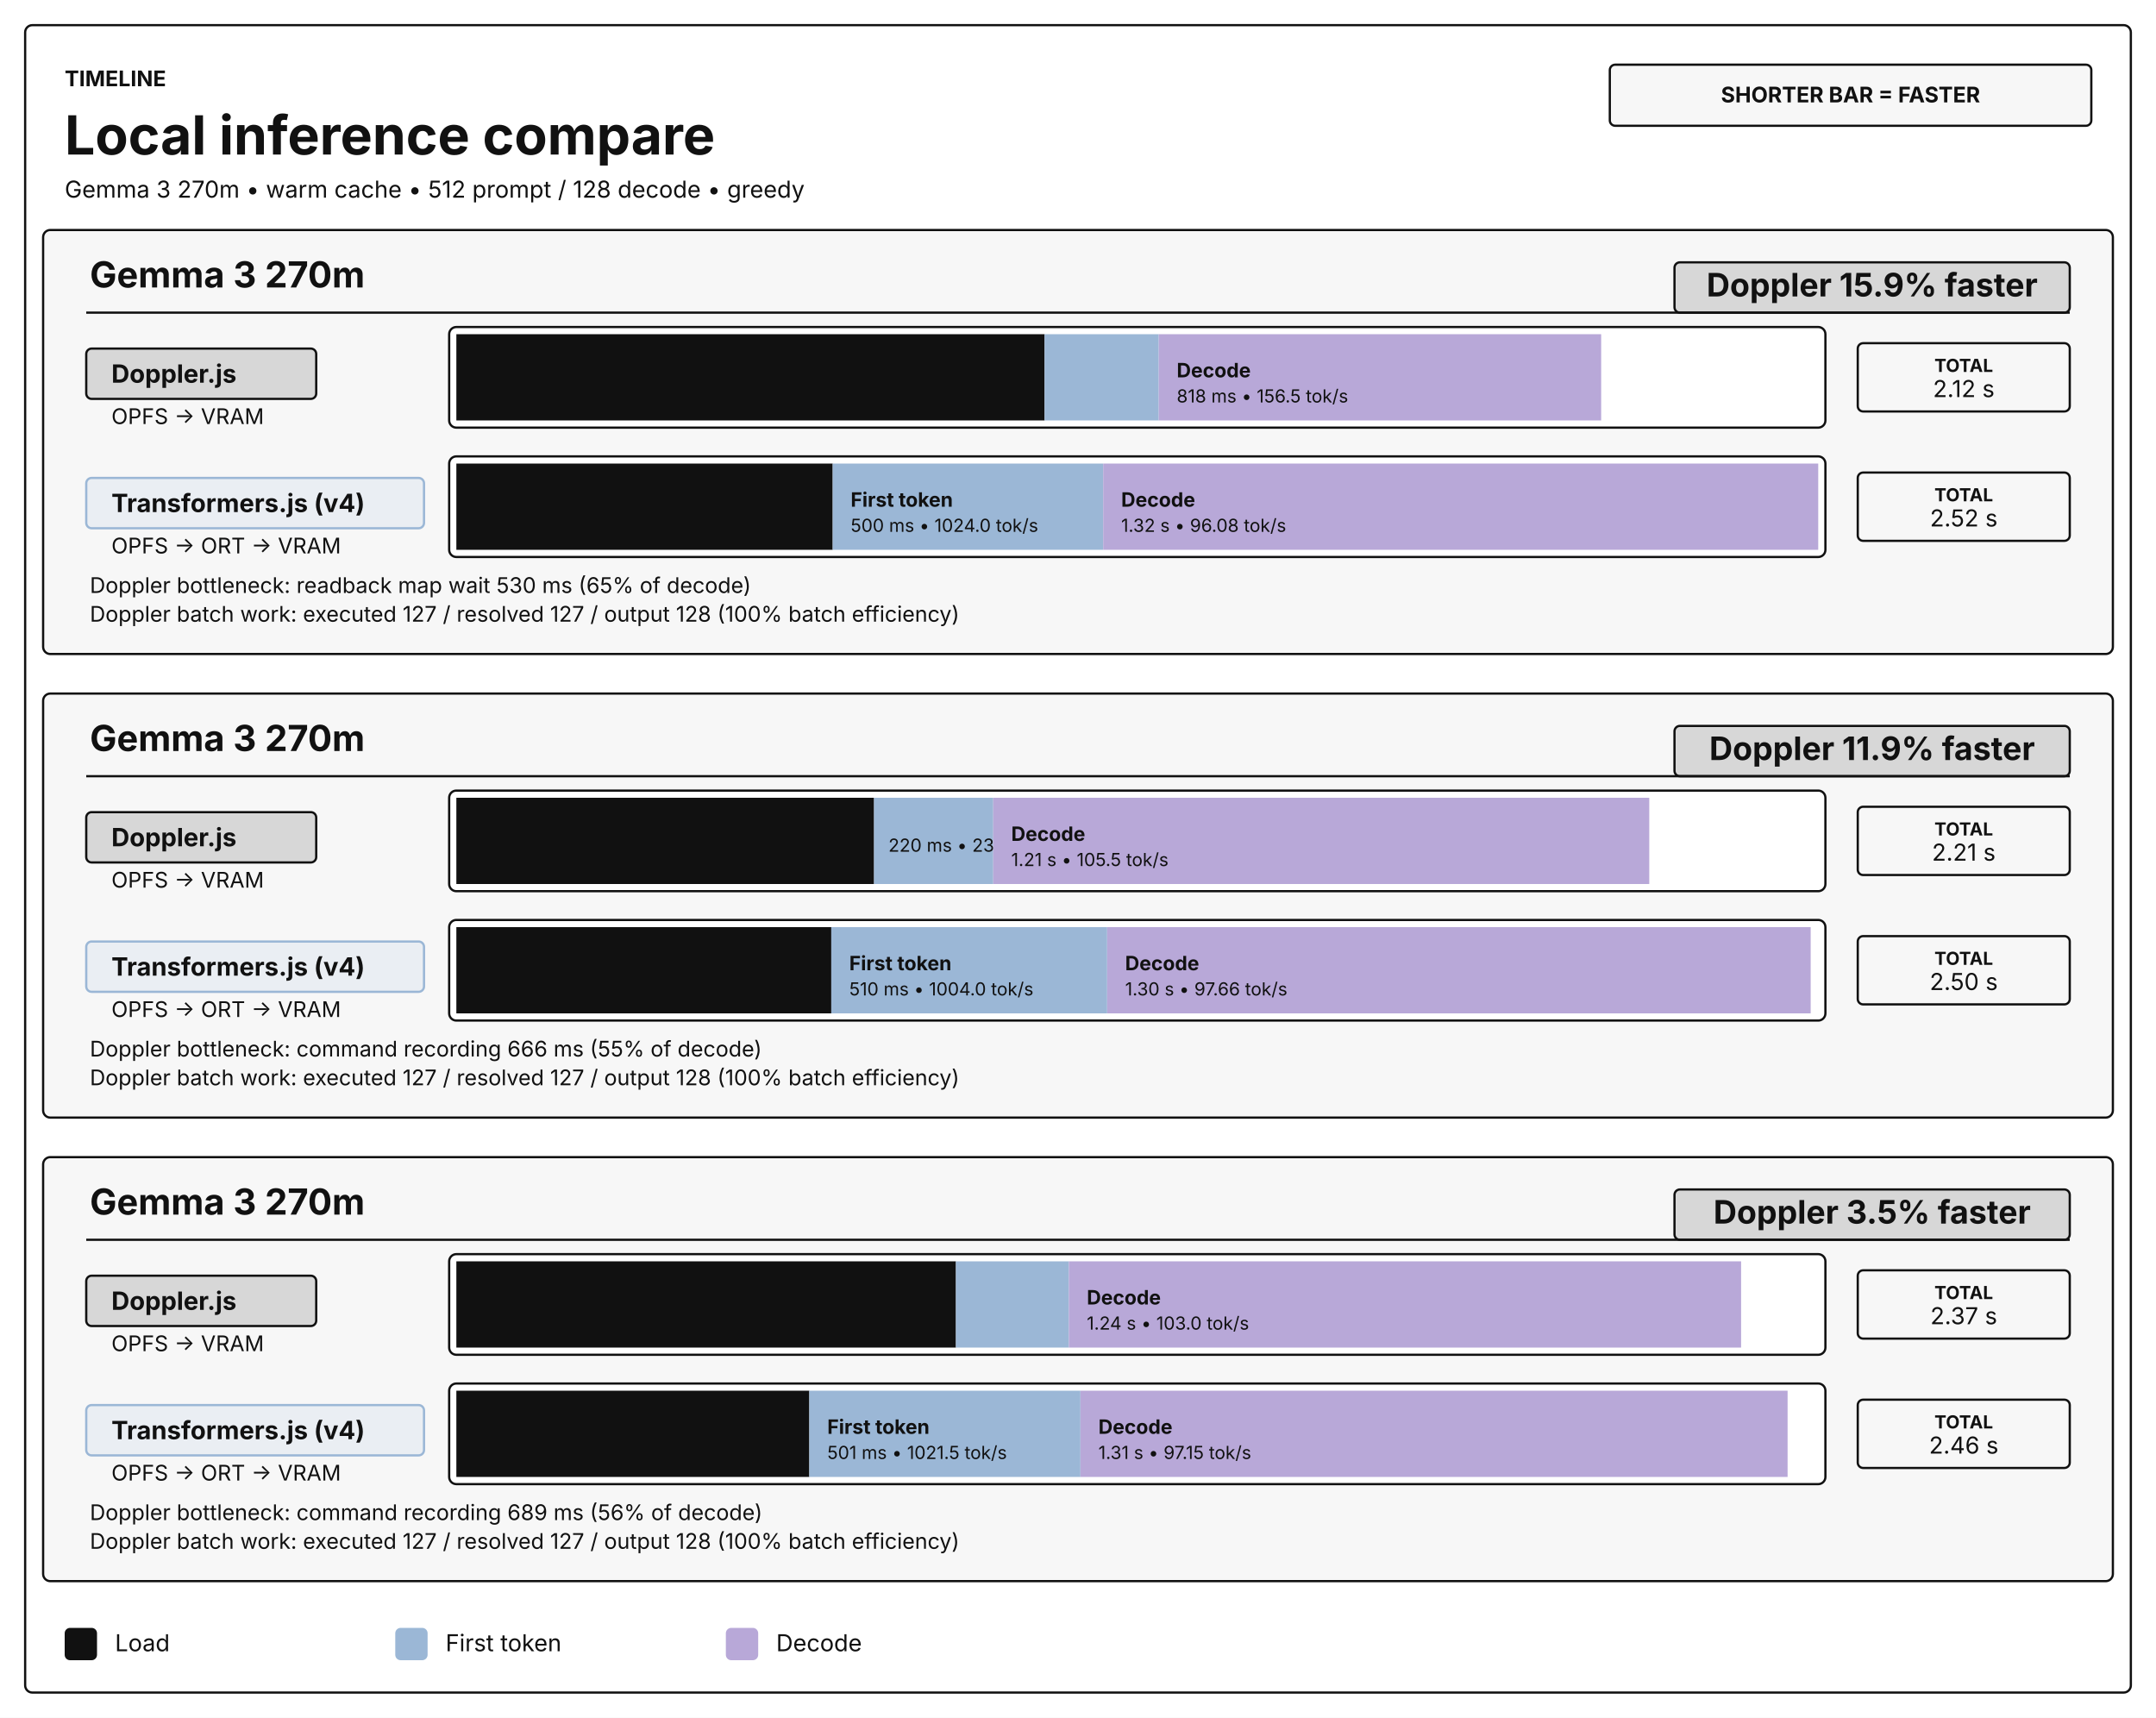
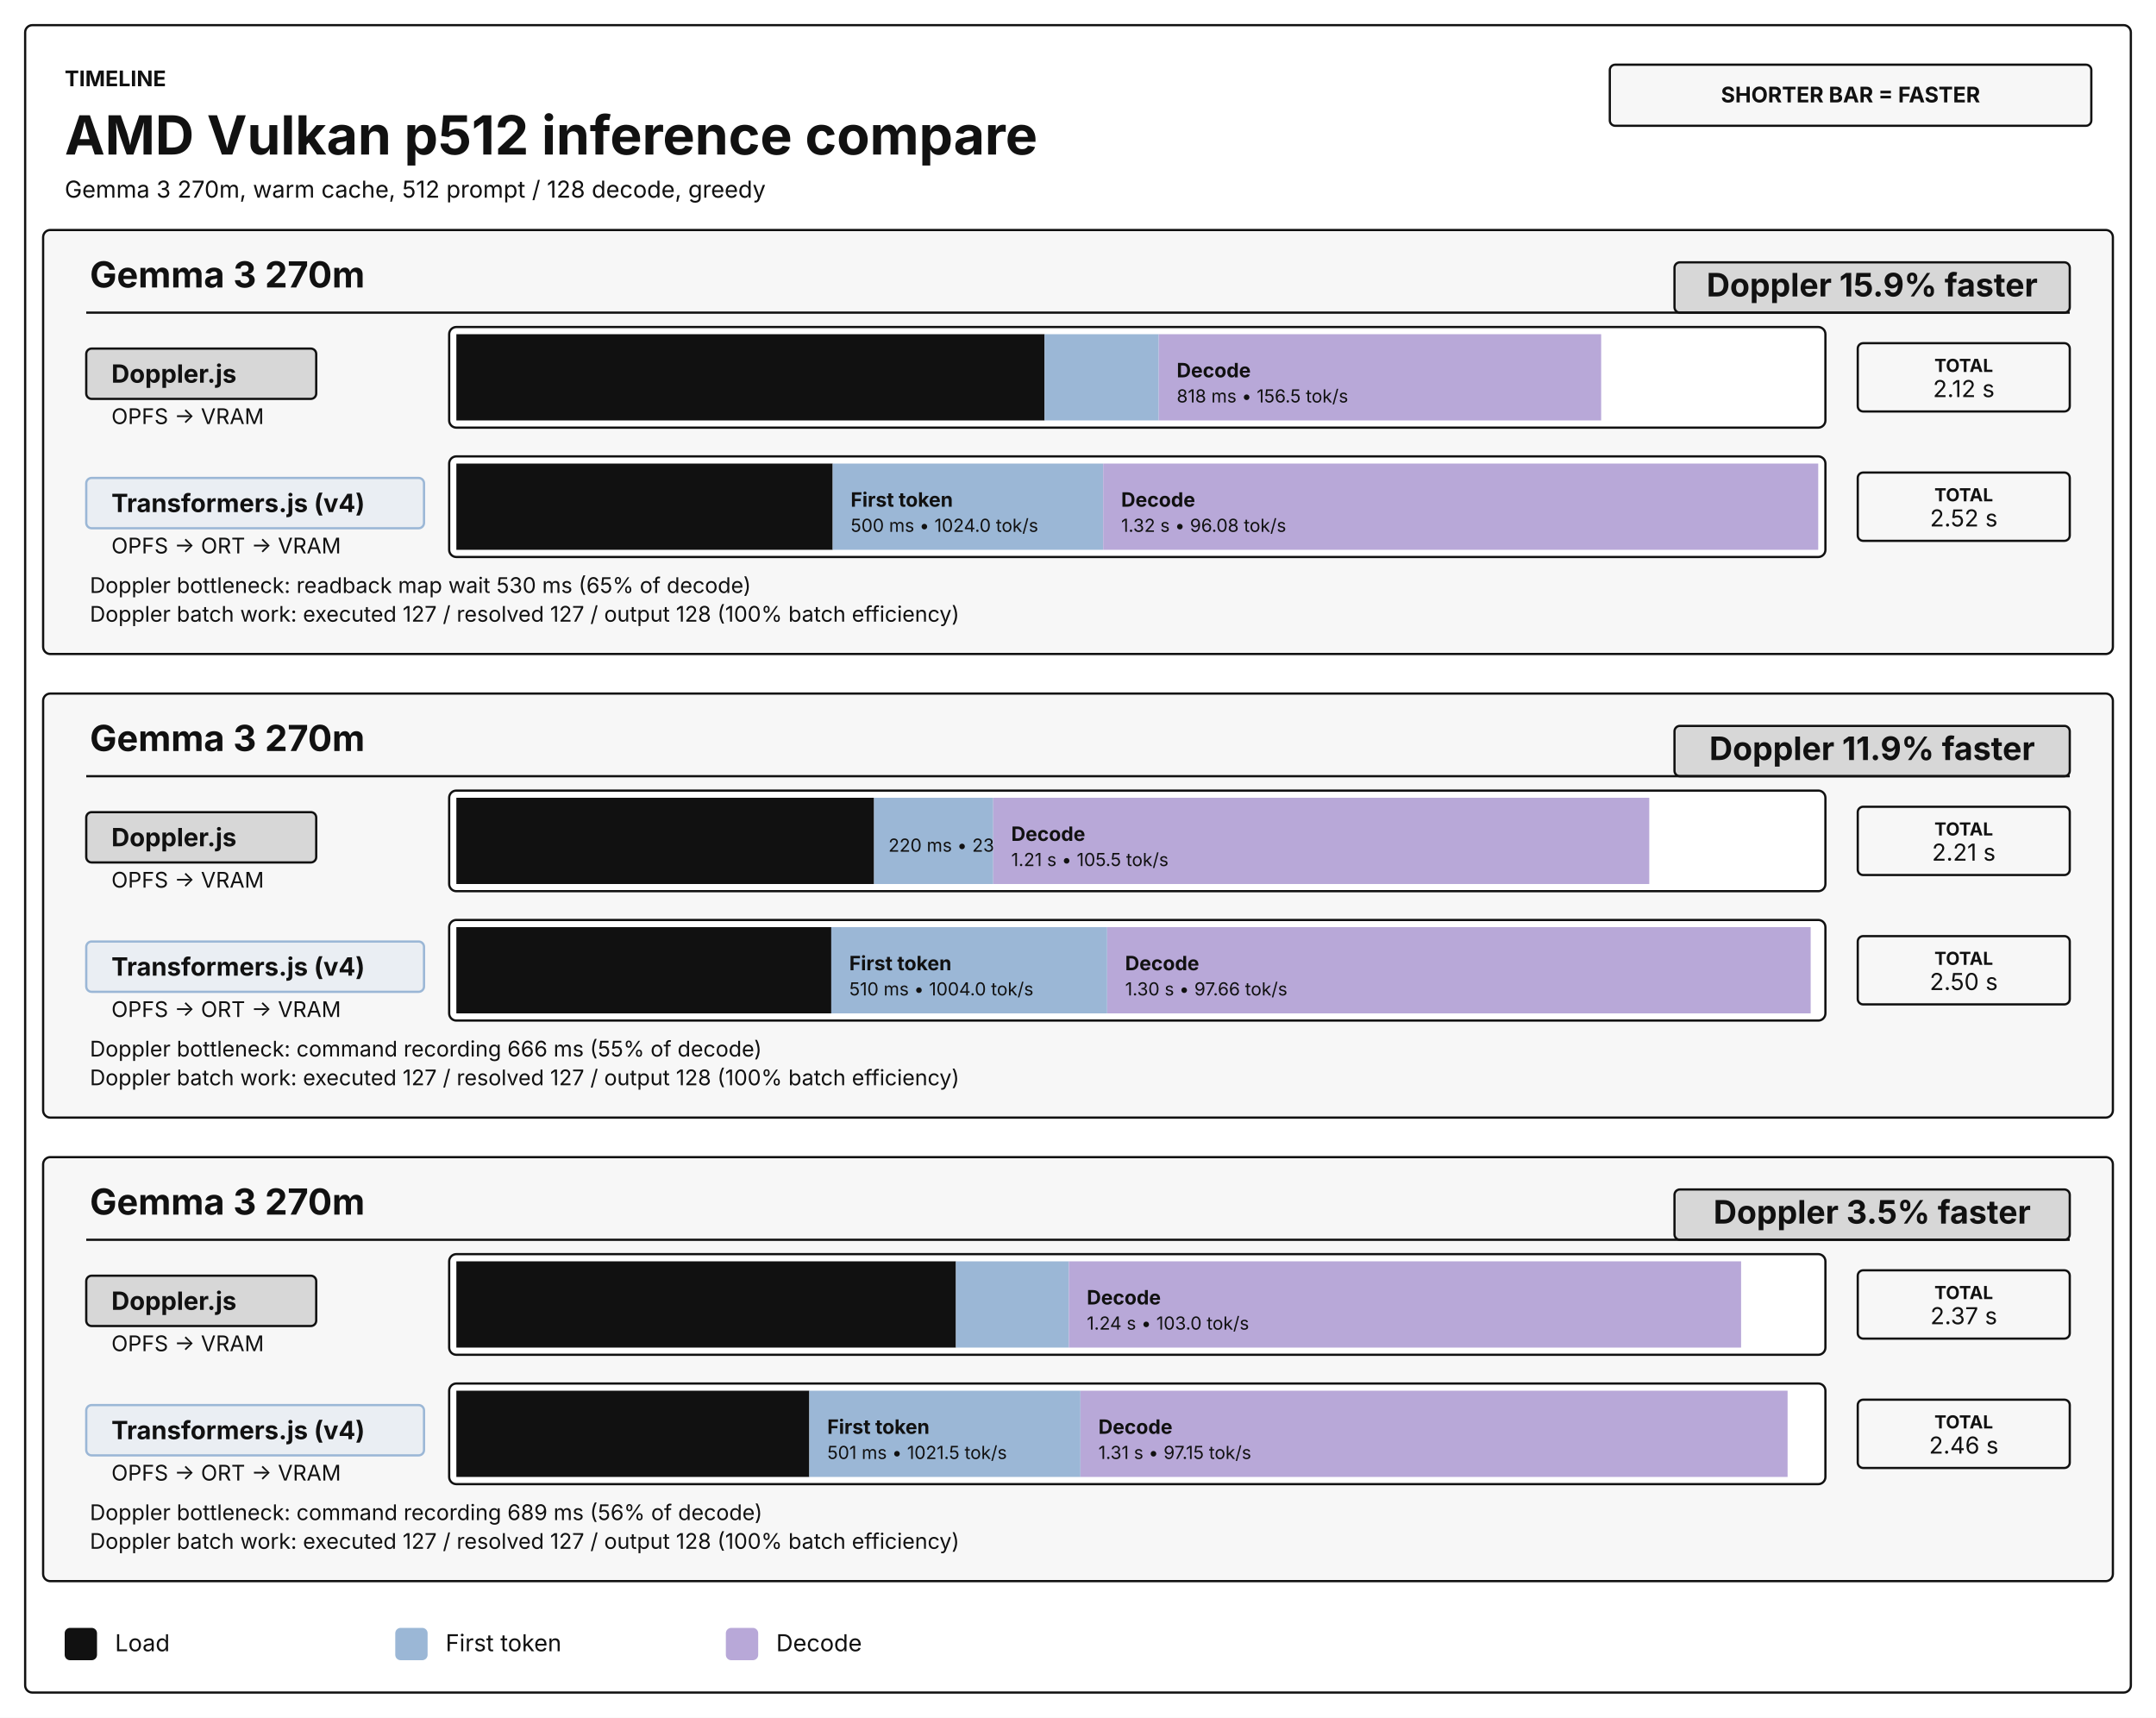
<svg xmlns="http://www.w3.org/2000/svg" width="1200" height="956" viewBox="0 0 1200 956" role="img" aria-labelledby="chart-title-1 chart-desc-1">
  <defs>
    <style>
  text { fill: #111111; font-family: Inter, "Segoe UI", "Helvetica Neue", Arial, sans-serif; letter-spacing: 0; }
</style>
  </defs>
  <rect x="0" y="0" width="1200" height="956" fill="#ffffff" />
  <rect x="14" y="14" width="1172" height="928" rx="4" fill="#ffffff" stroke="#111111" stroke-width="1.25" />
  <text x="36" y="48" fill="#111111" font-family="Inter, 'Segoe UI', 'Helvetica Neue', Arial, sans-serif" font-size="12" font-weight="bold">TIMELINE</text>
-   <text x="36" y="86" fill="#111111" font-family="Inter, 'Segoe UI', 'Helvetica Neue', Arial, sans-serif" font-size="30" font-weight="bold">Local inference compare</text>
-   <text x="36" y="110" fill="#5a5a5a" font-family="Inter, 'Segoe UI', 'Helvetica Neue', Arial, sans-serif" font-size="13">Gemma 3 270m • warm cache • 512 prompt / 128 decode • greedy</text>
+   <text x="36" y="86" fill="#111111" font-family="Inter, 'Segoe UI', 'Helvetica Neue', Arial, sans-serif" font-size="30" font-weight="bold">AMD Vulkan p512 inference compare</text>
+   <text x="36" y="110" fill="#5a5a5a" font-family="Inter, 'Segoe UI', 'Helvetica Neue', Arial, sans-serif" font-size="13">Gemma 3 270m, warm cache, 512 prompt / 128 decode, greedy</text>
  <rect x="896" y="36" width="268" height="34" rx="3" fill="#f7f7f7" stroke="#111111" stroke-width="1.25" />
  <text x="1030" y="57" text-anchor="middle" fill="#111111" font-family="Inter, 'Segoe UI', 'Helvetica Neue', Arial, sans-serif" font-size="12" font-weight="bold">SHORTER BAR = FASTER</text>
  <rect x="24" y="128" width="1152" height="236" rx="4" fill="#f7f7f7" stroke="#111111" stroke-width="1.25" />
  <line x1="48" y1="174" x2="1152" y2="174" stroke="#111111" stroke-width="1.25" />
  <text x="50" y="160" fill="#111111" font-family="Inter, 'Segoe UI', 'Helvetica Neue', Arial, sans-serif" font-size="20" font-weight="bold">Gemma 3 270m</text>
  <rect x="932" y="146" width="220" height="28" rx="3" fill="#111111" fill-opacity="0.14" stroke="#111111" stroke-width="1.25" />
  <text x="1042" y="165" text-anchor="middle" fill="#111111" font-family="Inter, 'Segoe UI', 'Helvetica Neue', Arial, sans-serif" font-size="18" font-weight="bold">Doppler 15.9% faster</text>
  <rect x="48" y="194" width="128" height="28" rx="3" fill="#111111" fill-opacity="0.14" stroke="#111111" stroke-width="1.25" />
  <text x="62" y="213" fill="#111111" font-family="Inter, 'Segoe UI', 'Helvetica Neue', Arial, sans-serif" font-size="14" font-weight="bold">Doppler.js</text>
  <text x="62" y="236" fill="#5a5a5a" font-family="Inter, 'Segoe UI', 'Helvetica Neue', Arial, sans-serif" font-size="12">OPFS → VRAM</text>
  <rect x="250" y="182" width="766" height="56" rx="4" fill="#ffffff" stroke="#111111" stroke-width="1.25" />
  <rect x="254" y="186" width="327.405" height="48" fill="#111111" />
  <text x="264" y="210" fill="#ffffff" font-family="Inter, 'Segoe UI', 'Helvetica Neue', Arial, sans-serif" font-size="11" font-weight="bold">Warm load</text>
  <text x="264" y="224" fill="#ffffff" font-family="SFMono-Regular, Menlo, Consolas, 'Liberation Mono', monospace" font-size="10">1.09 s</text>
  <rect x="581.405" y="186" width="63.53" height="48" fill="#9bb7d6" />
  <rect x="644.934" y="186" width="246.246" height="48" fill="#b8a8d8" />
  <text x="654.934" y="210" fill="#111111" font-family="Inter, 'Segoe UI', 'Helvetica Neue', Arial, sans-serif" font-size="11" font-weight="bold">Decode</text>
  <text x="654.934" y="224" fill="#111111" font-family="SFMono-Regular, Menlo, Consolas, 'Liberation Mono', monospace" font-size="10">818 ms • 156.5 tok/s</text>
  <rect x="1034" y="191" width="118" height="38" rx="3" fill="#f7f7f7" stroke="#111111" stroke-width="1.25" />
  <text x="1093" y="207" text-anchor="middle" fill="#5a5a5a" font-family="Inter, 'Segoe UI', 'Helvetica Neue', Arial, sans-serif" font-size="10" font-weight="bold">TOTAL</text>
  <text x="1093" y="221" text-anchor="middle" fill="#111111" font-family="SFMono-Regular, Menlo, Consolas, 'Liberation Mono', monospace" font-size="13">2.12 s</text>
  <rect x="48" y="266" width="188" height="28" rx="3" fill="#9bb7d6" fill-opacity="0.14" stroke="#9bb7d6" stroke-width="1.25" />
  <text x="62" y="285" fill="#9bb7d6" font-family="Inter, 'Segoe UI', 'Helvetica Neue', Arial, sans-serif" font-size="14" font-weight="bold">Transformers.js (v4)</text>
  <text x="62" y="308" fill="#5a5a5a" font-family="Inter, 'Segoe UI', 'Helvetica Neue', Arial, sans-serif" font-size="12">OPFS → ORT → VRAM</text>
  <rect x="250" y="254" width="766" height="56" rx="4" fill="#ffffff" stroke="#111111" stroke-width="1.25" />
  <rect x="254" y="258" width="209.469" height="48" fill="#111111" />
  <text x="264" y="282" fill="#ffffff" font-family="Inter, 'Segoe UI', 'Helvetica Neue', Arial, sans-serif" font-size="11" font-weight="bold">Warm load</text>
  <text x="264" y="296" fill="#ffffff" font-family="SFMono-Regular, Menlo, Consolas, 'Liberation Mono', monospace" font-size="10">696 ms</text>
  <rect x="463.469" y="258" width="150.549" height="48" fill="#9bb7d6" />
  <text x="473.469" y="282" fill="#111111" font-family="Inter, 'Segoe UI', 'Helvetica Neue', Arial, sans-serif" font-size="11" font-weight="bold">First token</text>
  <text x="473.469" y="296" fill="#111111" font-family="SFMono-Regular, Menlo, Consolas, 'Liberation Mono', monospace" font-size="10">500 ms • 1024.0 tok/s</text>
  <rect x="614.019" y="258" width="397.981" height="48" fill="#b8a8d8" />
  <text x="624.019" y="282" fill="#111111" font-family="Inter, 'Segoe UI', 'Helvetica Neue', Arial, sans-serif" font-size="11" font-weight="bold">Decode</text>
  <text x="624.019" y="296" fill="#111111" font-family="SFMono-Regular, Menlo, Consolas, 'Liberation Mono', monospace" font-size="10">1.32 s • 96.08 tok/s</text>
  <rect x="1034" y="263" width="118" height="38" rx="3" fill="#f7f7f7" stroke="#111111" stroke-width="1.25" />
  <text x="1093" y="279" text-anchor="middle" fill="#5a5a5a" font-family="Inter, 'Segoe UI', 'Helvetica Neue', Arial, sans-serif" font-size="10" font-weight="bold">TOTAL</text>
  <text x="1093" y="293" text-anchor="middle" fill="#111111" font-family="SFMono-Regular, Menlo, Consolas, 'Liberation Mono', monospace" font-size="13">2.52 s</text>
  <text x="50" y="330" fill="#5a5a5a" font-family="Inter, 'Segoe UI', 'Helvetica Neue', Arial, sans-serif" font-size="12">Doppler bottleneck: readback map wait 530 ms (65% of decode)</text>
  <text x="50" y="346" fill="#5a5a5a" font-family="Inter, 'Segoe UI', 'Helvetica Neue', Arial, sans-serif" font-size="12">Doppler batch work: executed 127 / resolved 127 / output 128 (100% batch efficiency)</text>
  <rect x="24" y="386" width="1152" height="236" rx="4" fill="#f7f7f7" stroke="#111111" stroke-width="1.25" />
  <line x1="48" y1="432" x2="1152" y2="432" stroke="#111111" stroke-width="1.25" />
  <text x="50" y="418" fill="#111111" font-family="Inter, 'Segoe UI', 'Helvetica Neue', Arial, sans-serif" font-size="20" font-weight="bold">Gemma 3 270m</text>
  <rect x="932" y="404" width="220" height="28" rx="3" fill="#111111" fill-opacity="0.14" stroke="#111111" stroke-width="1.25" />
  <text x="1042" y="423" text-anchor="middle" fill="#111111" font-family="Inter, 'Segoe UI', 'Helvetica Neue', Arial, sans-serif" font-size="18" font-weight="bold">Doppler 11.9% faster</text>
  <rect x="48" y="452" width="128" height="28" rx="3" fill="#111111" fill-opacity="0.14" stroke="#111111" stroke-width="1.25" />
  <text x="62" y="471" fill="#111111" font-family="Inter, 'Segoe UI', 'Helvetica Neue', Arial, sans-serif" font-size="14" font-weight="bold">Doppler.js</text>
  <text x="62" y="494" fill="#5a5a5a" font-family="Inter, 'Segoe UI', 'Helvetica Neue', Arial, sans-serif" font-size="12">OPFS → VRAM</text>
  <rect x="250" y="440" width="766" height="56" rx="4" fill="#ffffff" stroke="#111111" stroke-width="1.25" />
  <rect x="254" y="444" width="232.489" height="48" fill="#111111" />
  <text x="264" y="468" fill="#ffffff" font-family="Inter, 'Segoe UI', 'Helvetica Neue', Arial, sans-serif" font-size="11" font-weight="bold">Warm load</text>
  <text x="264" y="482" fill="#ffffff" font-family="SFMono-Regular, Menlo, Consolas, 'Liberation Mono', monospace" font-size="10">772 ms</text>
  <rect x="486.489" y="444" width="66.342" height="48" fill="#9bb7d6" />
  <text x="494.489" y="474" fill="#111111" font-family="SFMono-Regular, Menlo, Consolas, 'Liberation Mono', monospace" font-size="10">220 ms • 2323.7 tok/s</text>
  <rect x="552.831" y="444" width="365.125" height="48" fill="#b8a8d8" />
  <text x="562.831" y="468" fill="#111111" font-family="Inter, 'Segoe UI', 'Helvetica Neue', Arial, sans-serif" font-size="11" font-weight="bold">Decode</text>
  <text x="562.831" y="482" fill="#111111" font-family="SFMono-Regular, Menlo, Consolas, 'Liberation Mono', monospace" font-size="10">1.21 s • 105.5 tok/s</text>
  <rect x="1034" y="449" width="118" height="38" rx="3" fill="#f7f7f7" stroke="#111111" stroke-width="1.25" />
  <text x="1093" y="465" text-anchor="middle" fill="#5a5a5a" font-family="Inter, 'Segoe UI', 'Helvetica Neue', Arial, sans-serif" font-size="10" font-weight="bold">TOTAL</text>
  <text x="1093" y="479" text-anchor="middle" fill="#111111" font-family="SFMono-Regular, Menlo, Consolas, 'Liberation Mono', monospace" font-size="13">2.21 s</text>
  <rect x="48" y="524" width="188" height="28" rx="3" fill="#9bb7d6" fill-opacity="0.14" stroke="#9bb7d6" stroke-width="1.25" />
  <text x="62" y="543" fill="#9bb7d6" font-family="Inter, 'Segoe UI', 'Helvetica Neue', Arial, sans-serif" font-size="14" font-weight="bold">Transformers.js (v4)</text>
  <text x="62" y="566" fill="#5a5a5a" font-family="Inter, 'Segoe UI', 'Helvetica Neue', Arial, sans-serif" font-size="12">OPFS → ORT → VRAM</text>
  <rect x="250" y="512" width="766" height="56" rx="4" fill="#ffffff" stroke="#111111" stroke-width="1.25" />
  <rect x="254" y="516" width="208.682" height="48" fill="#111111" />
  <text x="264" y="540" fill="#ffffff" font-family="Inter, 'Segoe UI', 'Helvetica Neue', Arial, sans-serif" font-size="11" font-weight="bold">Warm load</text>
  <text x="264" y="554" fill="#ffffff" font-family="SFMono-Regular, Menlo, Consolas, 'Liberation Mono', monospace" font-size="10">693 ms</text>
  <rect x="462.682" y="516" width="153.548" height="48" fill="#9bb7d6" />
  <text x="472.682" y="540" fill="#111111" font-family="Inter, 'Segoe UI', 'Helvetica Neue', Arial, sans-serif" font-size="11" font-weight="bold">First token</text>
  <text x="472.682" y="554" fill="#111111" font-family="SFMono-Regular, Menlo, Consolas, 'Liberation Mono', monospace" font-size="10">510 ms • 1004.0 tok/s</text>
  <rect x="616.23" y="516" width="391.561" height="48" fill="#b8a8d8" />
  <text x="626.23" y="540" fill="#111111" font-family="Inter, 'Segoe UI', 'Helvetica Neue', Arial, sans-serif" font-size="11" font-weight="bold">Decode</text>
  <text x="626.23" y="554" fill="#111111" font-family="SFMono-Regular, Menlo, Consolas, 'Liberation Mono', monospace" font-size="10">1.30 s • 97.66 tok/s</text>
  <rect x="1034" y="521" width="118" height="38" rx="3" fill="#f7f7f7" stroke="#111111" stroke-width="1.25" />
  <text x="1093" y="537" text-anchor="middle" fill="#5a5a5a" font-family="Inter, 'Segoe UI', 'Helvetica Neue', Arial, sans-serif" font-size="10" font-weight="bold">TOTAL</text>
  <text x="1093" y="551" text-anchor="middle" fill="#111111" font-family="SFMono-Regular, Menlo, Consolas, 'Liberation Mono', monospace" font-size="13">2.50 s</text>
  <text x="50" y="588" fill="#5a5a5a" font-family="Inter, 'Segoe UI', 'Helvetica Neue', Arial, sans-serif" font-size="12">Doppler bottleneck: command recording 666 ms (55% of decode)</text>
  <text x="50" y="604" fill="#5a5a5a" font-family="Inter, 'Segoe UI', 'Helvetica Neue', Arial, sans-serif" font-size="12">Doppler batch work: executed 127 / resolved 127 / output 128 (100% batch efficiency)</text>
  <rect x="24" y="644" width="1152" height="236" rx="4" fill="#f7f7f7" stroke="#111111" stroke-width="1.25" />
  <line x1="48" y1="690" x2="1152" y2="690" stroke="#111111" stroke-width="1.25" />
  <text x="50" y="676" fill="#111111" font-family="Inter, 'Segoe UI', 'Helvetica Neue', Arial, sans-serif" font-size="20" font-weight="bold">Gemma 3 270m</text>
  <rect x="932" y="662" width="220" height="28" rx="3" fill="#111111" fill-opacity="0.14" stroke="#111111" stroke-width="1.25" />
  <text x="1042" y="681" text-anchor="middle" fill="#111111" font-family="Inter, 'Segoe UI', 'Helvetica Neue', Arial, sans-serif" font-size="18" font-weight="bold">Doppler 3.5% faster</text>
  <rect x="48" y="710" width="128" height="28" rx="3" fill="#111111" fill-opacity="0.14" stroke="#111111" stroke-width="1.25" />
  <text x="62" y="729" fill="#111111" font-family="Inter, 'Segoe UI', 'Helvetica Neue', Arial, sans-serif" font-size="14" font-weight="bold">Doppler.js</text>
  <text x="62" y="752" fill="#5a5a5a" font-family="Inter, 'Segoe UI', 'Helvetica Neue', Arial, sans-serif" font-size="12">OPFS → VRAM</text>
  <rect x="250" y="698" width="766" height="56" rx="4" fill="#ffffff" stroke="#111111" stroke-width="1.25" />
  <rect x="254" y="702" width="278.056" height="48" fill="#111111" />
  <text x="264" y="726" fill="#ffffff" font-family="Inter, 'Segoe UI', 'Helvetica Neue', Arial, sans-serif" font-size="11" font-weight="bold">Warm load</text>
  <text x="264" y="740" fill="#ffffff" font-family="SFMono-Regular, Menlo, Consolas, 'Liberation Mono', monospace" font-size="10">924 ms</text>
  <rect x="532.056" y="702" width="62.837" height="48" fill="#9bb7d6" />
  <rect x="594.893" y="702" width="374.173" height="48" fill="#b8a8d8" />
  <text x="604.893" y="726" fill="#111111" font-family="Inter, 'Segoe UI', 'Helvetica Neue', Arial, sans-serif" font-size="11" font-weight="bold">Decode</text>
  <text x="604.893" y="740" fill="#111111" font-family="SFMono-Regular, Menlo, Consolas, 'Liberation Mono', monospace" font-size="10">1.24 s • 103.0 tok/s</text>
  <rect x="1034" y="707" width="118" height="38" rx="3" fill="#f7f7f7" stroke="#111111" stroke-width="1.25" />
  <text x="1093" y="723" text-anchor="middle" fill="#5a5a5a" font-family="Inter, 'Segoe UI', 'Helvetica Neue', Arial, sans-serif" font-size="10" font-weight="bold">TOTAL</text>
  <text x="1093" y="737" text-anchor="middle" fill="#111111" font-family="SFMono-Regular, Menlo, Consolas, 'Liberation Mono', monospace" font-size="13">2.37 s</text>
  <rect x="48" y="782" width="188" height="28" rx="3" fill="#9bb7d6" fill-opacity="0.14" stroke="#9bb7d6" stroke-width="1.25" />
  <text x="62" y="801" fill="#9bb7d6" font-family="Inter, 'Segoe UI', 'Helvetica Neue', Arial, sans-serif" font-size="14" font-weight="bold">Transformers.js (v4)</text>
  <text x="62" y="824" fill="#5a5a5a" font-family="Inter, 'Segoe UI', 'Helvetica Neue', Arial, sans-serif" font-size="12">OPFS → ORT → VRAM</text>
  <rect x="250" y="770" width="766" height="56" rx="4" fill="#ffffff" stroke="#111111" stroke-width="1.25" />
  <rect x="254" y="774" width="196.453" height="48" fill="#111111" />
  <text x="264" y="798" fill="#ffffff" font-family="Inter, 'Segoe UI', 'Helvetica Neue', Arial, sans-serif" font-size="11" font-weight="bold">Warm load</text>
  <text x="264" y="812" fill="#ffffff" font-family="SFMono-Regular, Menlo, Consolas, 'Liberation Mono', monospace" font-size="10">652 ms</text>
  <rect x="450.453" y="774" width="150.909" height="48" fill="#9bb7d6" />
  <text x="460.453" y="798" fill="#111111" font-family="Inter, 'Segoe UI', 'Helvetica Neue', Arial, sans-serif" font-size="11" font-weight="bold">First token</text>
  <text x="460.453" y="812" fill="#111111" font-family="SFMono-Regular, Menlo, Consolas, 'Liberation Mono', monospace" font-size="10">501 ms • 1021.5 tok/s</text>
  <rect x="601.362" y="774" width="393.59" height="48" fill="#b8a8d8" />
  <text x="611.362" y="798" fill="#111111" font-family="Inter, 'Segoe UI', 'Helvetica Neue', Arial, sans-serif" font-size="11" font-weight="bold">Decode</text>
  <text x="611.362" y="812" fill="#111111" font-family="SFMono-Regular, Menlo, Consolas, 'Liberation Mono', monospace" font-size="10">1.31 s • 97.15 tok/s</text>
  <rect x="1034" y="779" width="118" height="38" rx="3" fill="#f7f7f7" stroke="#111111" stroke-width="1.25" />
  <text x="1093" y="795" text-anchor="middle" fill="#5a5a5a" font-family="Inter, 'Segoe UI', 'Helvetica Neue', Arial, sans-serif" font-size="10" font-weight="bold">TOTAL</text>
  <text x="1093" y="809" text-anchor="middle" fill="#111111" font-family="SFMono-Regular, Menlo, Consolas, 'Liberation Mono', monospace" font-size="13">2.46 s</text>
  <text x="50" y="846" fill="#5a5a5a" font-family="Inter, 'Segoe UI', 'Helvetica Neue', Arial, sans-serif" font-size="12">Doppler bottleneck: command recording 689 ms (56% of decode)</text>
  <text x="50" y="862" fill="#5a5a5a" font-family="Inter, 'Segoe UI', 'Helvetica Neue', Arial, sans-serif" font-size="12">Doppler batch work: executed 127 / resolved 127 / output 128 (100% batch efficiency)</text>
  <rect x="36" y="906" width="18" height="18" rx="3" fill="#111111" />
  <text x="64" y="919" fill="#111111" font-family="Inter, 'Segoe UI', 'Helvetica Neue', Arial, sans-serif" font-size="13">Load</text>
  <rect x="220" y="906" width="18" height="18" rx="3" fill="#9bb7d6" />
  <text x="248" y="919" fill="#111111" font-family="Inter, 'Segoe UI', 'Helvetica Neue', Arial, sans-serif" font-size="13">First token</text>
  <rect x="404" y="906" width="18" height="18" rx="3" fill="#b8a8d8" />
  <text x="432" y="919" fill="#111111" font-family="Inter, 'Segoe UI', 'Helvetica Neue', Arial, sans-serif" font-size="13">Decode</text>
</svg>
